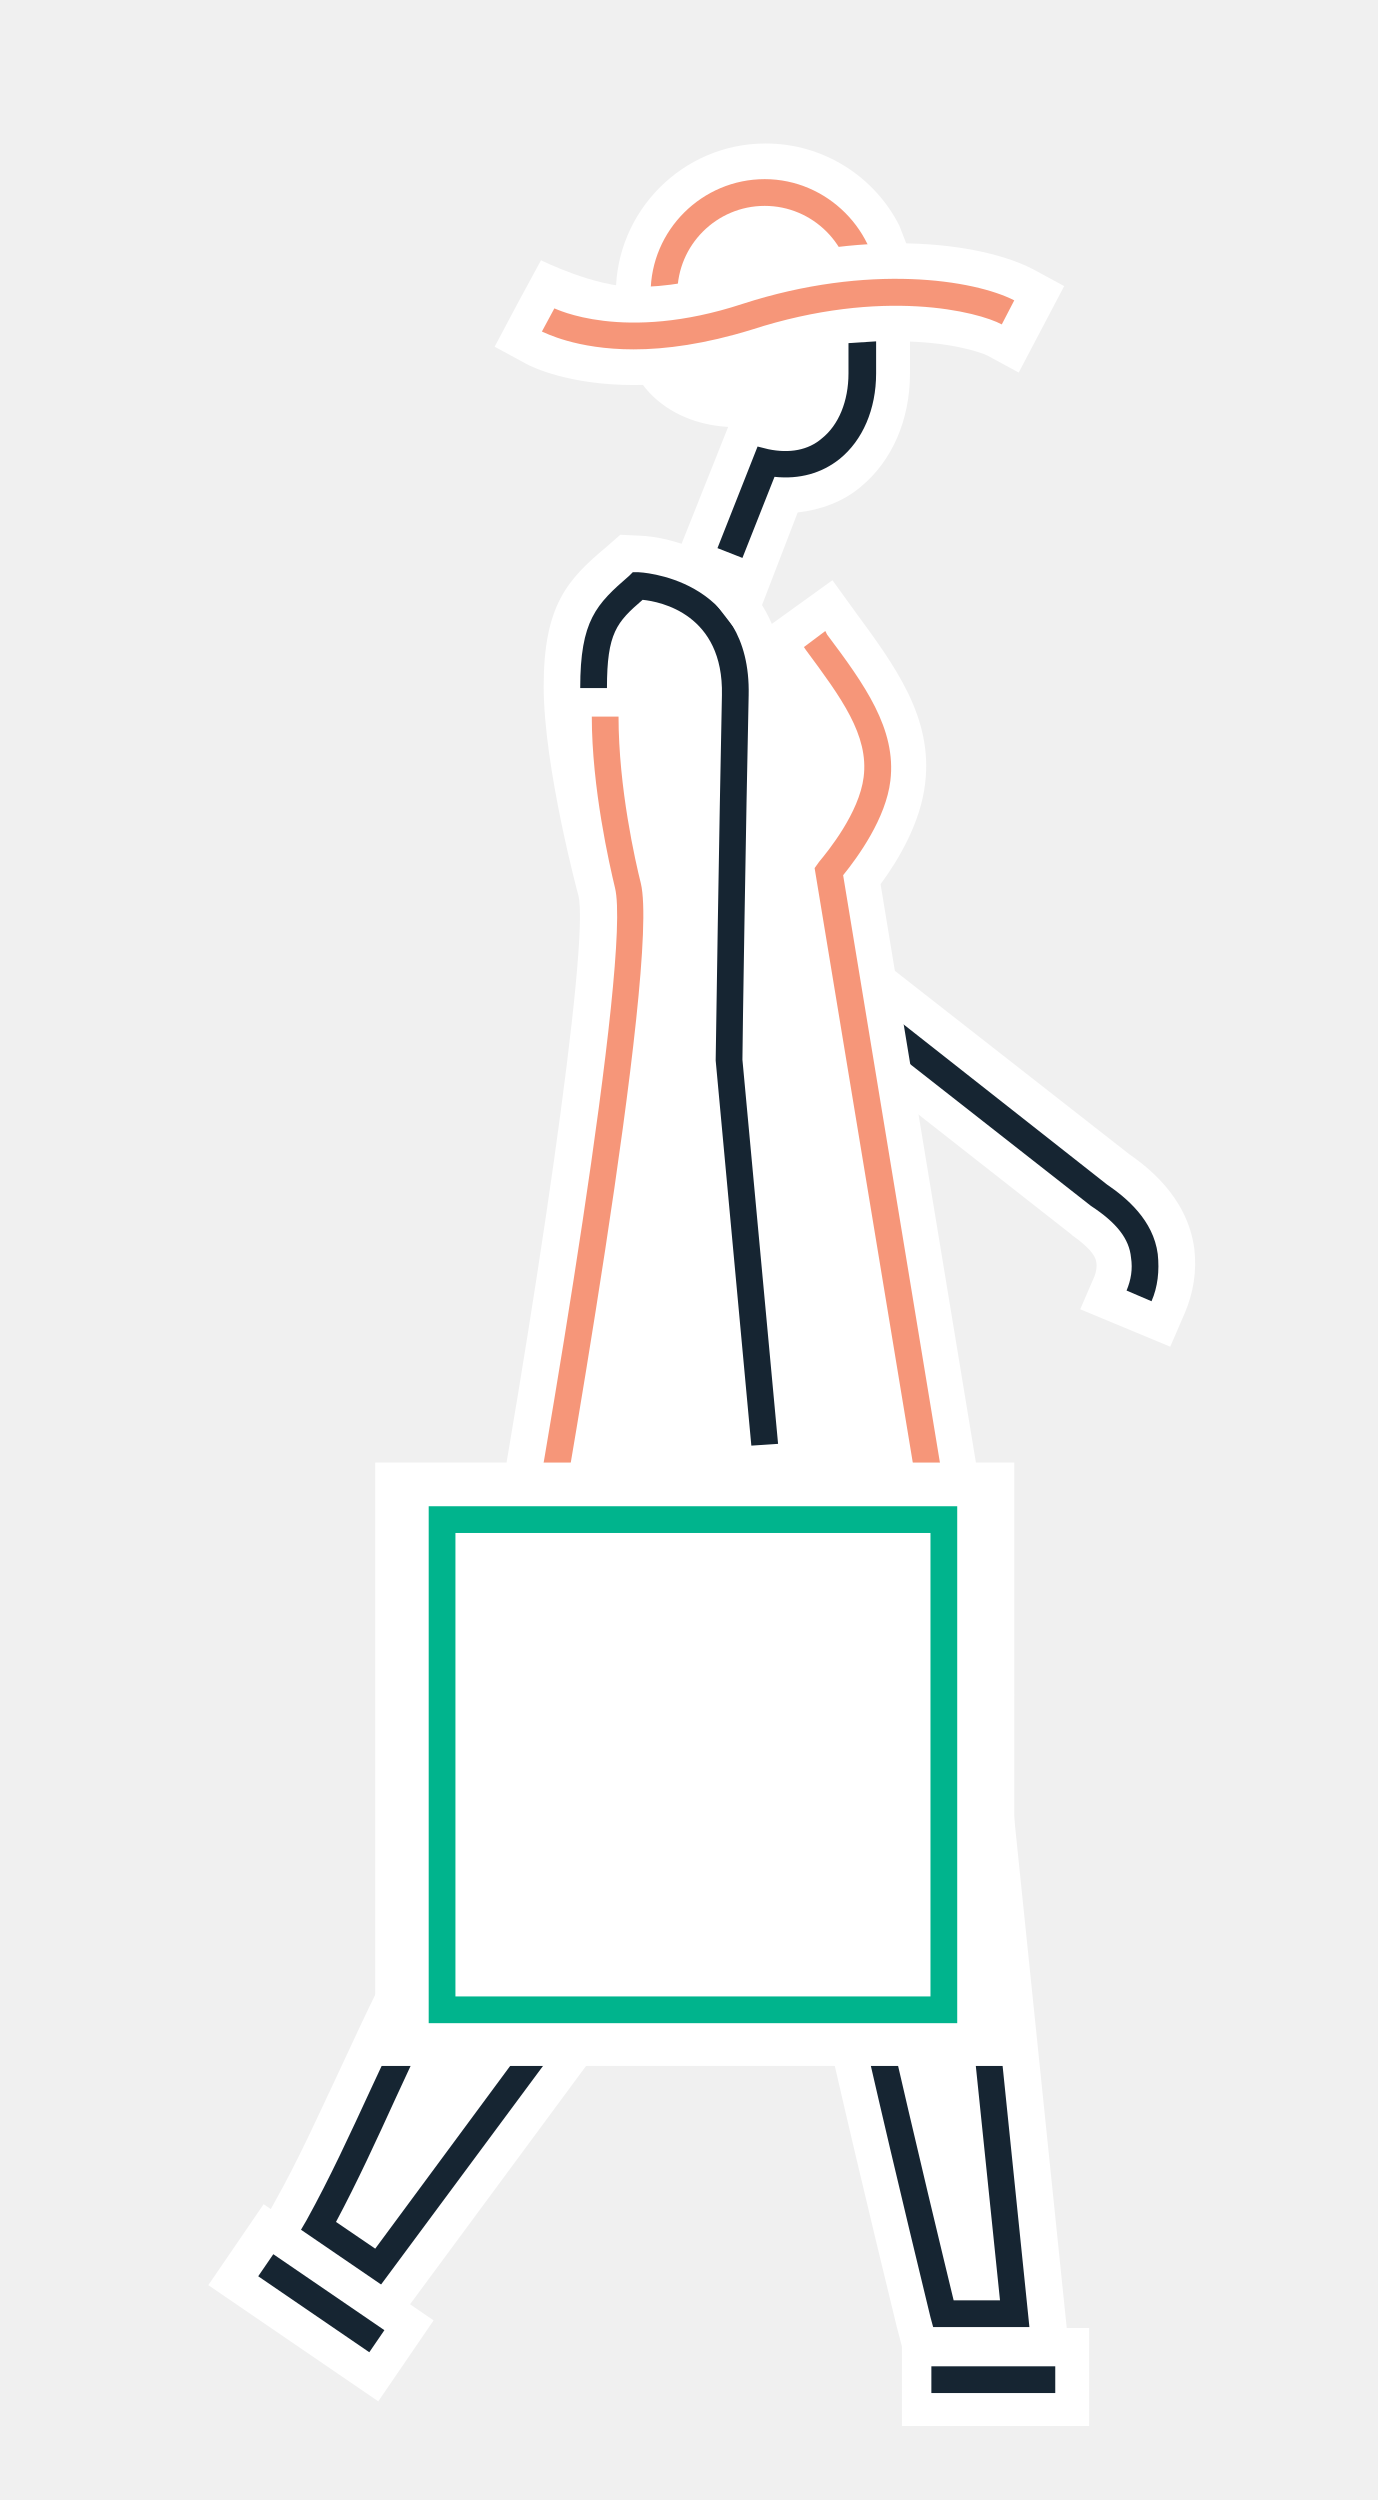
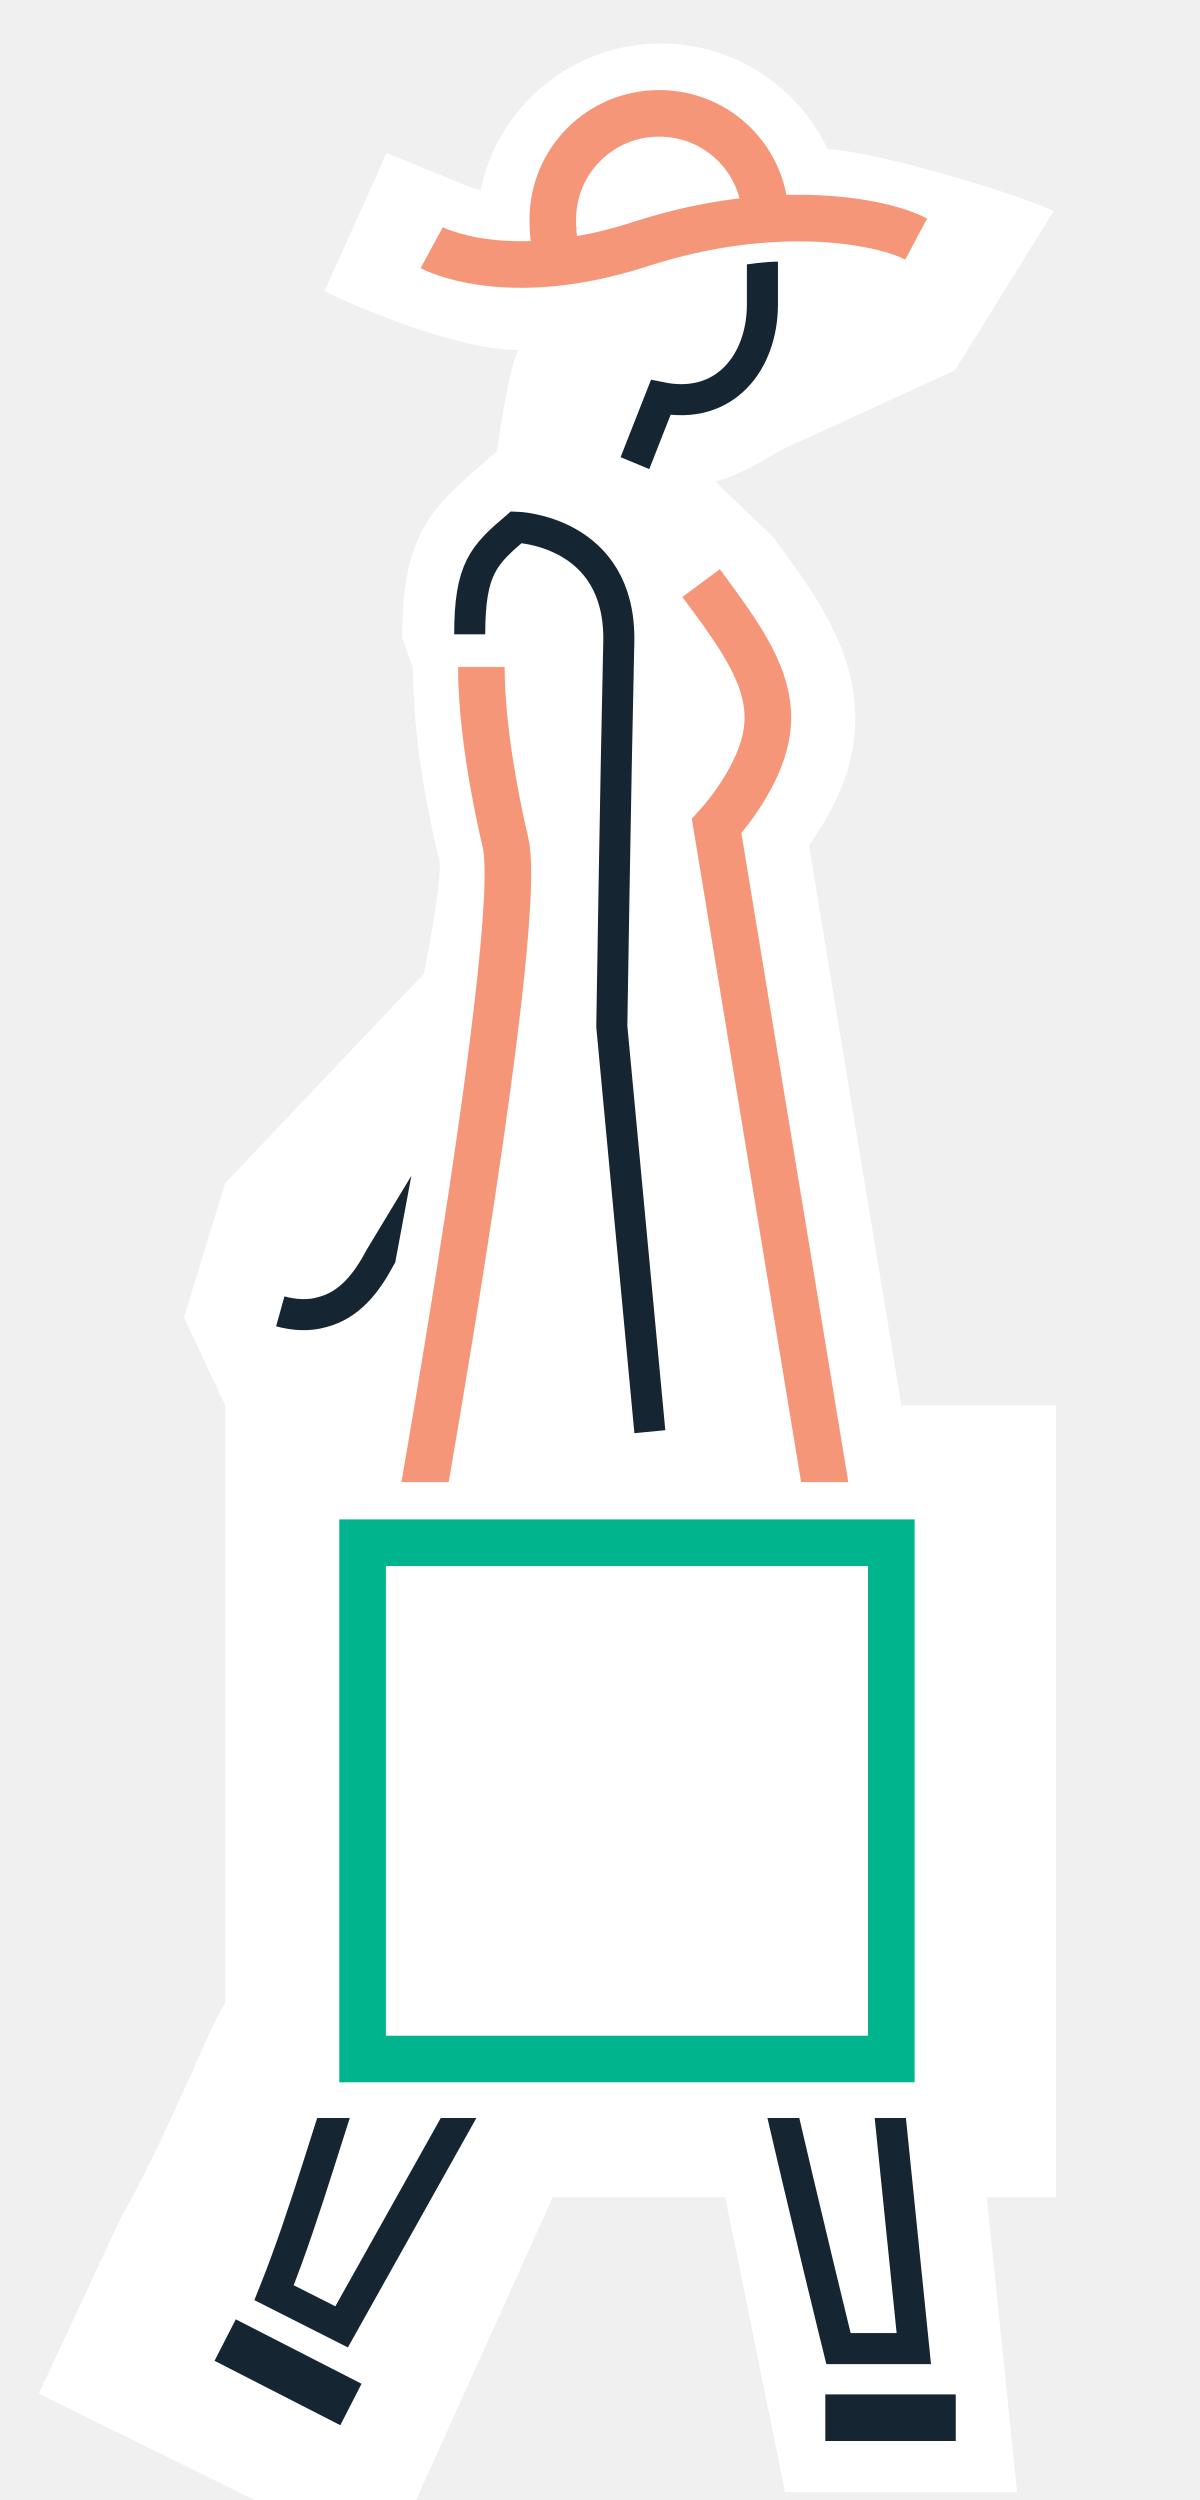
- <svg xmlns="http://www.w3.org/2000/svg" version="1.1" id="Layer_1" x="0px" y="0px" viewBox="0 0 154.5 280.5" style="enable-background:new 0 0 154.5 280.5;" xml:space="preserve">
+ <svg xmlns="http://www.w3.org/2000/svg" xmlns:xlink="http://www.w3.org/1999/xlink" version="1.1" id="Layer_1" x="0px" y="0px" viewBox="0 0 154.5 322" style="enable-background:new 0 0 154.5 322;" xml:space="preserve">
  <style type="text/css">
	.st0{fill:#FFFFFF;}
- 	.st1{fill:#162532;}
- 	.st2{fill:#F69679;}
- 	.st3{fill:none;stroke:#00B48D;stroke-width:3;stroke-miterlimit:10;}
+ 	.st1{fill:none;stroke:#FFFFFF;stroke-width:3;stroke-miterlimit:10;}
+ 	.st2{fill:none;}
+ 	.st3{fill:none;stroke:#162532;stroke-width:4;stroke-miterlimit:10;}
+ 	.st4{fill:none;stroke:#F69679;stroke-width:6;stroke-miterlimit:10;}
+ 	.st5{fill:none;stroke:#162532;stroke-width:6;stroke-miterlimit:10;}
+ 	.st6{clip-path:url(#SVGID_2_);}
+ 	.st7{clip-path:url(#SVGID_4_);fill:none;stroke:#162532;stroke-width:4;stroke-miterlimit:10;}
+ 	.st8{fill:none;stroke:#00B48D;stroke-width:6;stroke-miterlimit:10;}
+ 	.st9{clip-path:url(#SVGID_6_);}
+ 	.st10{clip-path:url(#SVGID_8_);fill:#FFFFFF;}
+ 	.st11{clip-path:url(#SVGID_8_);fill:none;stroke:#162532;stroke-width:4;stroke-miterlimit:10;}
+ 	.st12{clip-path:url(#SVGID_10_);}
+ 	.st13{clip-path:url(#SVGID_12_);fill:#FFFFFF;}
+ 	.st14{clip-path:url(#SVGID_12_);fill:none;stroke:#F69679;stroke-width:6;stroke-miterlimit:10;}
</style>
  <g>
+     <path class="st0" d="M104.2,108.9c2.5-3.6,5.2-8.3,5.8-13.7c1.2-10.2-4.6-18.1-10.1-25.6l-0.3-0.4L92.1,62c3.1-0.6,8.4-4,8.4-4   L123,47.7l12.7-20.5c-4-2-22.2-7.6-29.1-8c-3.8-8-12-13.6-21.5-13.6c-11.4,0-21,8.1-23.2,18.9c-1-0.2-1.6-0.5-1.6-0.5   c0.2,0.1-10.5-4.3-10.5-4.3l-8,17.8c0.9,0.5,15.7,7.5,25,7.6c-1.1,1.6-2.4,10.2-2.8,13l-2.7,2.4c-6.5,5.5-9.5,9.6-9.5,21.6l1.4,4   c0,10,2.3,20.4,3.4,24.7c0.4,2.7-2,14.6-2,14.6l-25.6,27l-5.3,17.3L29,181v76.9c-2,3.5-3.3,7-4.9,10.4c-2.8,6.2-5.5,12-8.6,17.5   L5,308.3l44.8,22.1L71.2,283h22.2c4.1,20,7.7,38,7.7,38H131l-3.9-38h8.9V181h-19.9L104.2,108.9z" />
    <g>
      <g>
+         <path class="st0" d="M98.2,39.2c0,7.4-4.8,13.7-13.1,12" />
+         <path class="st1" d="M98.2,39.2c0,7.4-4.8,13.7-13.1,12" />
+         <path class="st0" d="M74.7,211l35,0l-17.3-105c2-2.3,5.9-7.4,6.5-12.4c0.8-6.4-3.5-12.1-8.5-18.9L62,85.3     c0,7.3,1.6,16.2,3.1,22.6c2.8,11.6,6.7,28.5,6.7,28.5L51.1,211l17.5,0" />
+         <path class="st2" d="M74.7,211.5l35,0l-17.3-105c2-2.3,5.9-7.4,6.5-12.4c0.8-6.4-3.5-12.1-8.5-18.9L62,85.9     c0,7.3,1.6,16.2,3.1,22.6c2.8,11.6,6.7,28.5,6.7,28.5l-20.7,74.5l17.5,0" />
+         <path class="st3" d="M84.8,215.6l-1.6,14.1l-39.2,70l-8.7-4.4c8.6-21.5,12.1-46.4,29-65.6l1.1-11.8" />
+         <path class="st3" d="M90,219.1c1.8,17.9,18,83.4,18,83.4l9.7,0l-8.7-85.3" />
+         <path class="st4" d="M62,85.9c0,7.3,1.6,16.2,3.1,22.6c2.8,11.6-14,103-14,103l35,0" />
+         <line class="st5" x1="123.1" y1="311.4" x2="106.3" y2="311.4" />
+         <line class="st5" x1="45.2" y1="309.7" x2="29" y2="301.4" />
+         <rect x="46.2" y="216.7" class="st0" width="71.7" height="2.8" />
+         <path class="st4" d="M90.3,75.1c5.1,6.9,9.3,12.5,8.5,18.9c-0.6,5-4.5,10.2-6.5,12.4l17.3,105l-35,0" />
+         <path class="st3" d="M83.7,184.4l-4.9-52.2c0,0,0.5-32.2,0.9-49.5C80,68.3,66.5,67.9,66.5,67.9c-4.2,3.6-6,5.3-6,13.8" />
        <g>
-           <path class="st0" d="M121.2,146.9l1.6-3.7c0.2-0.5,0.3-1.1,0.2-1.6c-0.1-0.8-1-1.8-2.7-3l-0.1-0.1l-29.7-23.3l6.8-8.7l29.4,23      c1.7,1.2,6.5,4.6,7.3,10.6c0.3,2.5-0.1,5-1.1,7.3l-1.6,3.7L121.2,146.9z" />
-           <path class="st1" d="M129.2,146l-2.8-1.2c0.5-1.2,0.7-2.4,0.5-3.7c-0.2-2.1-1.6-3.9-4.5-5.8l-26.4-20.7l1.9-2.4l26.3,20.7      c2.2,1.5,5.2,4,5.7,7.8C130.1,142.6,129.9,144.4,129.2,146z" />
+           <defs>
+             <polygon id="SVGID_1_" points="48.3,176.6 44.9,176.6 32.7,172.7 42.8,141.1 55.6,137.4      " />
+           </defs>
+           <clipPath id="SVGID_2_">
+             <use xlink:href="#SVGID_1_" style="overflow:visible;" />
+           </clipPath>
+           <g class="st6">
+             <defs>
+               <rect id="SVGID_3_" x="-165.7" y="-137.7" transform="matrix(0.9926 -0.1217 0.1217 0.9926 -50.5889 28.9775)" width="755.3" height="1133" />
+             </defs>
+             <clipPath id="SVGID_4_">
+               <use xlink:href="#SVGID_3_" style="overflow:visible;" />
+             </clipPath>
+             <path class="st7" d="M36.1,168.9c1.8,0.5,3.7,0.6,5.4,0.1c3.5-0.9,5.7-3.7,7.5-7.1l20.9-34.6" />
+           </g>
+         </g>
+         <g>
+           <g>
+             <rect x="37.7" y="190.9" class="st0" width="86.7" height="81.9" />
+             <rect x="46.7" y="198.7" class="st8" width="68.1" height="66.5" />
+             <path class="st0" d="M71.2,28.3c0-7.6,6.1-13.7,13.7-13.7c7.6,0,13.7,6.1,13.7,13.7C98.6,35.9,71.2,49.7,71.2,28.3" />
+           </g>
+         </g>
+         <g>
+           <defs>
+             <path id="SVGID_5_" d="M102.2,34l-2.5,33.1l-21.9-9.1l6.1-21.3c8-2.1,13.4-3,16.3-3C101.1,33.8,101.8,33.9,102.2,34" />
+           </defs>
+           <clipPath id="SVGID_6_">
+             <use xlink:href="#SVGID_5_" style="overflow:visible;" />
+           </clipPath>
+           <g class="st9">
+             <defs>
+               <rect id="SVGID_7_" x="-152.7" y="-356.2" width="1133" height="755.3" />
+             </defs>
+             <clipPath id="SVGID_8_">
+               <use xlink:href="#SVGID_7_" style="overflow:visible;" />
+             </clipPath>
+             <path class="st10" d="M98.2,23.9l0,15.3c0,7.4-4.8,13.7-13.1,12l-5.7,14.5L50.3,45.5L53,19.6L98.2,23.9z" />
+             <path class="st11" d="M98.2,23.9l0,15.3c0,7.4-4.8,13.7-13.1,12l-5.7,14.5L50.3,45.5L53,19.6L98.2,23.9z" />
+           </g>
+         </g>
+         <g>
+           <defs>
+             <polygon id="SVGID_9_" points="105.6,5.3 105.6,28.9 88.5,29.8 67.7,34 64.3,26 64.3,5.3      " />
+           </defs>
+           <clipPath id="SVGID_10_">
+             <use xlink:href="#SVGID_9_" style="overflow:visible;" />
+           </clipPath>
+           <g class="st12">
+             <defs>
+               <rect id="SVGID_11_" x="-152.7" y="-356.2" width="1133" height="755.3" />
+             </defs>
+             <clipPath id="SVGID_12_">
+               <use xlink:href="#SVGID_11_" style="overflow:visible;" />
+             </clipPath>
+             <path class="st13" d="M71.2,28.3c0-7.6,6.1-13.7,13.7-13.7c7.6,0,13.7,6.1,13.7,13.7C98.6,35.9,71.2,49.7,71.2,28.3" />
+             <path class="st14" d="M71.2,28.3c0-7.6,6.1-13.7,13.7-13.7c7.6,0,13.7,6.1,13.7,13.7C98.6,35.9,71.2,49.7,71.2,28.3z" />
+           </g>
+         </g>
+         <g>
+           <path class="st4" d="M55.6,31.9c0,0,9.6,5.2,27-0.5c17.4-5.6,31.1-2.9,35.4-0.6" />
        </g>
      </g>
    </g>
-     <g>
-       <path class="st0" d="M98.8,99.2c2-2.7,4.5-6.9,5-11.3c0.9-7.4-3.4-13.2-7.8-19.2l-2.6-3.6L86.6,70c-3.3-7.7-11.3-9.8-14.9-9.9    l-2.1-0.1L68,61.4c-4.3,3.6-7,6.5-7,15.6s3.9,23.5,3.9,23.5c1.3,5.2-4.9,47.2-11.5,83l-1.2,6.7H74h18h21.8L98.8,99.2z" />
-       <path class="st1" d="M84.3,162.2l-4-43.2l0-0.1c0-0.3,0.4-26.8,0.7-40.9c0.2-9.1-6.9-10.5-8.9-10.7c-2.9,2.5-4,3.7-4,9.9h-3    c0-7.6,1.8-9.4,5.5-12.6l0.4-0.4l0.6,0c0.1,0,12.7,0.5,12.4,13.8c-0.3,13.7-0.7,39.2-0.7,40.9l4,43.1L84.3,162.2z" />
-     </g>
-     <g>
-       <path class="st0" d="M28.4,251.5l2.4-4.4c2.6-4.6,4.8-9.5,7.2-14.6c5.9-12.7,11.9-25.9,23.3-36.4l25.5,7.2l-43.2,58.5L28.4,251.5z    " />
-       <path class="st1" d="M42.7,256.4l-9-6.1l0.7-1.2c2.6-4.7,4.9-9.7,7.3-14.9c5.9-12.7,11.9-25.8,23.3-36l2-9.1l2.9,0.6l-2.2,10.1    l-0.4,0.3c-11.1,9.8-17.1,22.7-22.9,35.3c-2.1,4.6-4.3,9.4-6.7,13.9l4.4,3l38.4-52l2.7-11.1l2.9,0.7l-2.8,11.7L42.7,256.4z" />
-     </g>
-     <g>
-       <path class="st0" d="M100.6,261c-0.5-2.2-13.5-54.6-15-69.8l26.2-6.6l8.3,80.6h-18.4L100.6,261z" />
-       <path class="st1" d="M104.7,261.1l-0.3-1.1c-0.5-2.2-13.4-54.4-14.9-69.2l3-0.3c1.3,13.4,12.6,59.7,14.5,67.6l5.2,0l-7.1-68.8    l3-0.3l7.4,72.1L104.7,261.1z" />
-     </g>
-     <g>
-       <rect x="101.2" y="261.2" class="st0" width="21" height="11" />
-       <rect x="104.5" y="265.5" class="st1" width="13.9" height="3" />
-     </g>
-     <g>
-       <rect x="30.5" y="246.9" transform="matrix(-0.5644 0.8255 -0.8255 -0.5644 269.68 374.5215)" class="st0" width="11" height="23.1" />
-       <rect x="28.5" y="256.9" transform="matrix(0.8254 0.5646 -0.5646 0.8254 152.1872 24.7843)" class="st1" width="15.1" height="3" />
-     </g>
-     <path class="st2" d="M109.1,186.2L94.6,98.2c1.7-2.1,4.8-6.4,5.3-10.6c0.7-5.8-2.9-10.8-7.1-16.4l-0.2-0.4l-2.4,1.8l0.2,0.3   c4,5.4,7.1,9.6,6.5,14.3c-0.5,4-4,8.3-5,9.5l-0.5,0.7l14.2,86H78.4l0,0H60.7c2.1-12,13.4-75.2,11.2-84.3   c-0.6-2.4-2.5-10.7-2.5-18.7h-3c0,8,2,16.7,2.6,19.2c1.9,7.6-7.7,63.8-11.6,84.8l-0.3,2h30.7l0,0H109.1z" />
-     <g>
-       <g>
-         <g>
-           <path class="st0" d="M102.8,32.9c0-1.6-0.3-3.1-0.7-4.5l-1.2-3.1c-2.8-5.5-8.5-9.2-15-9.2c-9.3,0-16.8,7.6-16.8,16.8      c0,4.7,1.3,8.5,3.8,11.2c2.2,2.3,5.3,3.6,8.8,3.8L76,62.2l7.8,10.1l5.7-14.8c2.6-0.3,5.1-1.2,7.1-2.9c3.5-2.9,5.5-7.5,5.5-12.7      v-6C102.2,34.9,102.8,33.9,102.8,32.9z" />
-           <path class="st2" d="M73.5,37.2C73.1,36,73,34.5,73,32.9c0-7.1,5.8-12.8,12.8-12.8s12.8,5.8,12.8,12.8h-3c0-5.4-4.4-9.8-9.8-9.8      S76,27.5,76,32.9c0,1.7,0.2,3.1,0.7,4.3C76.9,38,73.9,38.9,73.5,37.2z" />
-         </g>
-       </g>
-     </g>
-     <g>
-       <g>
-         <path class="st0" d="M71.1,43.2c-7.2,0-11.4-2-12.1-2.4l-3.5-1.9l2.6-4.9l2.6-4.8c0,0,6,3,10.6,3c3.4,0,7.1-0.6,11-1.9     c6.2-2,12.4-3,18.5-3c6.1,0,11.6,1.1,15.1,2.9l3.5,1.9l-5.1,9.7l-3.5-1.9c-0.8-0.4-4.4-1.6-10.1-1.6c-4.8,0-9.8,0.8-14.9,2.5     C80.6,42.3,75.7,43.2,71.1,43.2z" />
-         <path class="st2" d="M71.1,39.2c-6.5,0-10-1.9-10.3-2l1.4-2.6l-0.7,1.3l0.7-1.3c0.1,0,7.7,3.9,21.1-0.5c14.2-4.6,26-2.7,30.5-0.4     l-1.4,2.7c-2.6-1.4-13.3-4.2-28.1,0.6C79.1,38.6,74.7,39.2,71.1,39.2z" />
-       </g>
-     </g>
-     <rect x="42.1" y="164.1" class="st0" width="71.7" height="67.7" />
-     <rect x="49.6" y="170.5" class="st3" width="56.3" height="55" />
-     <g>
-       <path class="st1" d="M98.3,38.3v3.6c0,4-1.5,7.5-4.1,9.6c-2,1.6-4.5,2.3-7.3,2l-3.6,9.1l-2.8-1.1l4.5-11.4l1.2,0.3    c2.4,0.5,4.5,0.1,6-1.2c1.9-1.5,3-4.2,3-7.3v-3.4L98.3,38.3z" />
-     </g>
  </g>
</svg>
